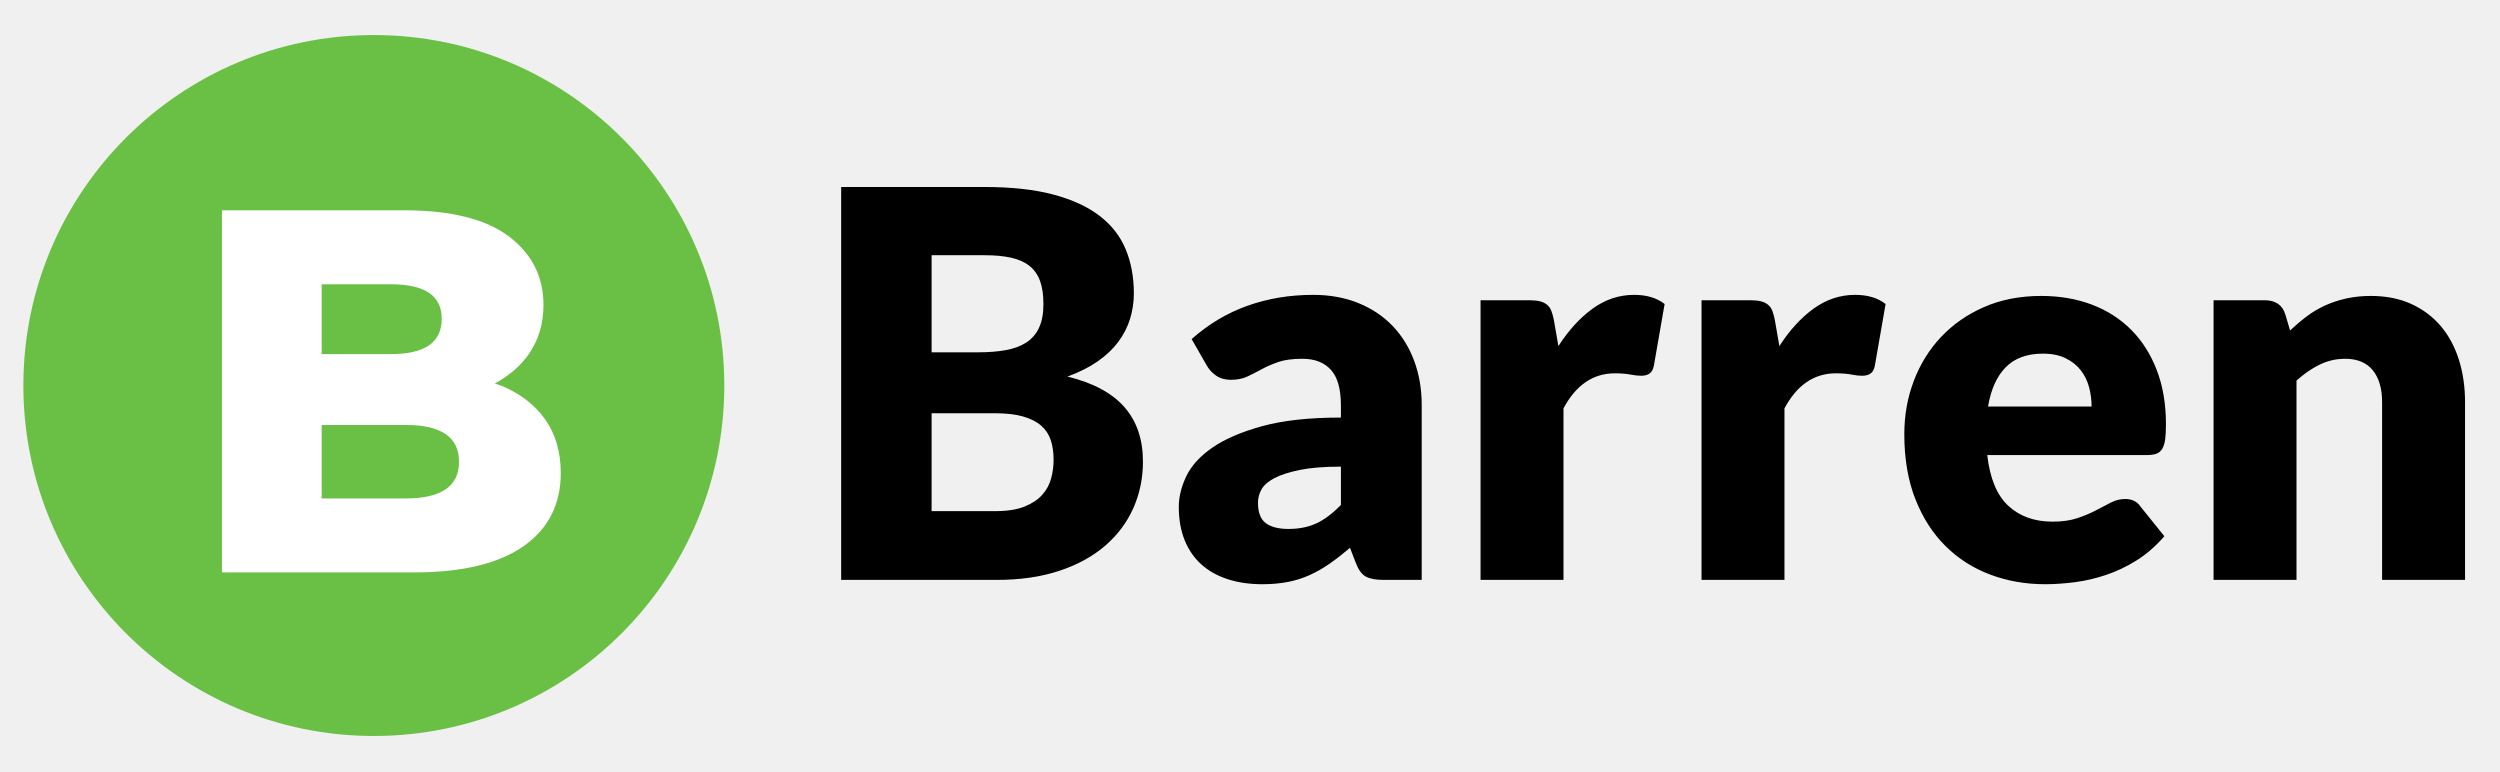
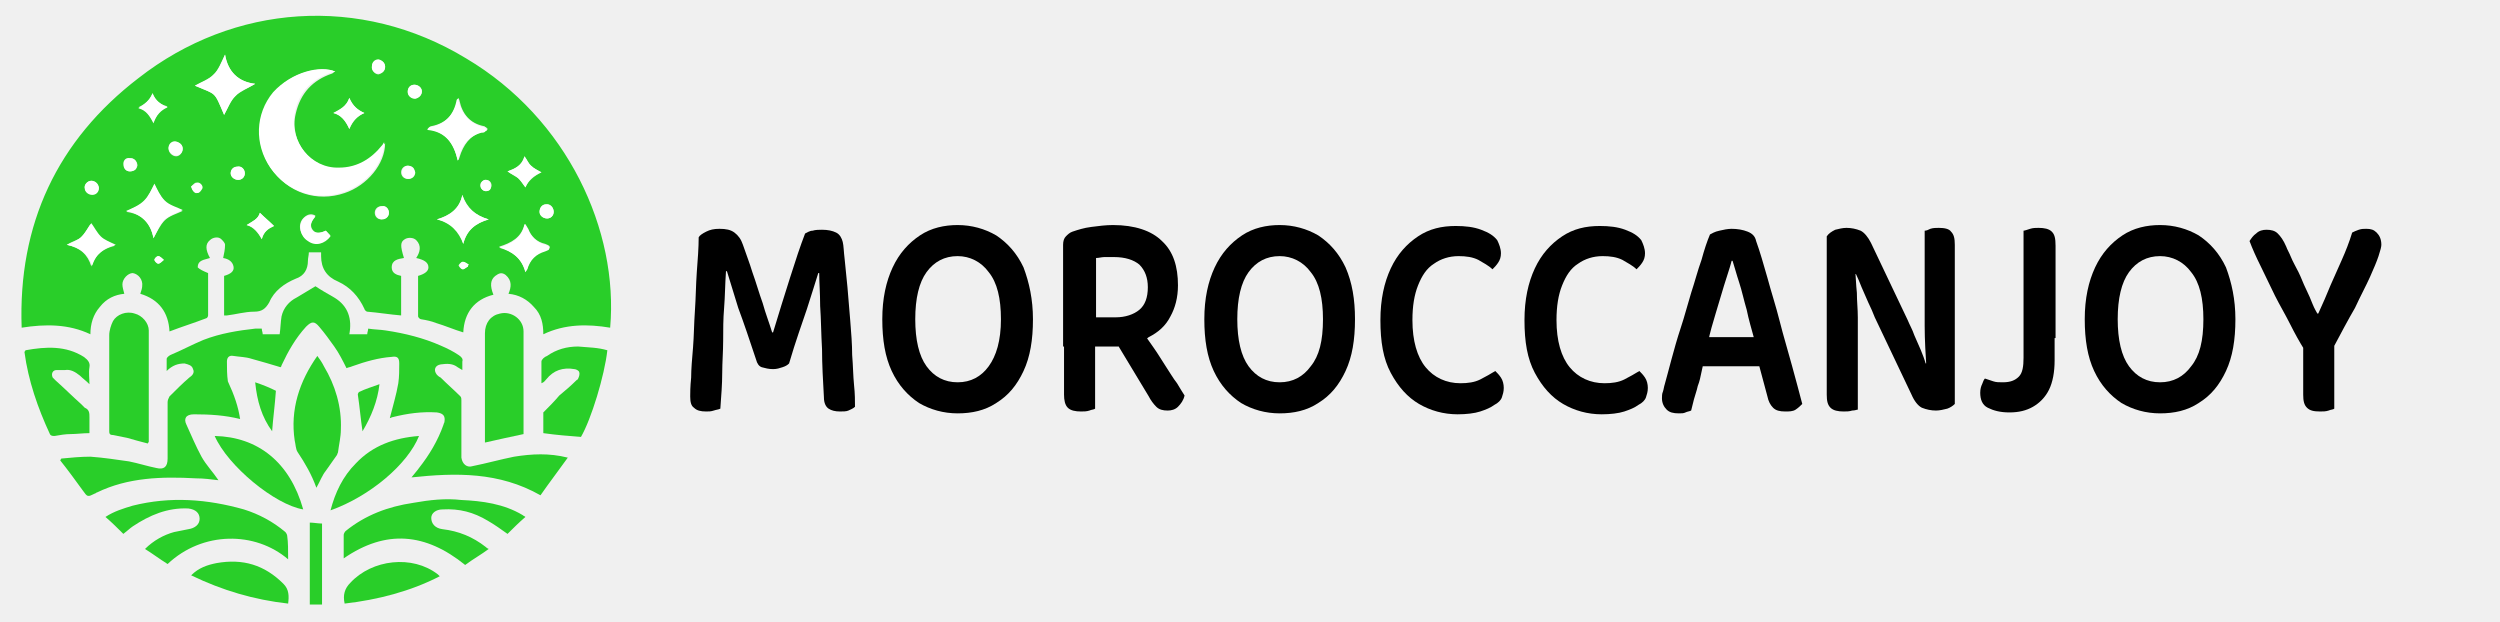
- <svg xmlns="http://www.w3.org/2000/svg" preserveAspectRatio="xMidYMid" width="214" height="66" viewBox="0 0 214 66">
-   <defs>
-     <style>
-       .cls-1 {
-         fill: #000;
-       }
- 
-       .cls-1, .cls-3 {
-         fill-rule: evenodd;
-       }
- 
-       .cls-2 {
-         fill: #6ac045;
-       }
- 
-       .cls-3 {
-         fill: #fff;
-       }
-     </style>
-   </defs>
+ <svg xmlns="http://www.w3.org/2000/svg" version="1.1" id="Layer_1" x="0px" y="0px" viewBox="0 0 265.5 66" enable-background="new 0 0 265.5 66" xml:space="preserve">
  <g>
-     <path d="M203.908,49.639 L203.908,34.427 C203.908,33.258 203.641,32.346 203.107,31.692 C202.572,31.038 201.786,30.711 200.748,30.711 C199.970,30.711 199.237,30.880 198.550,31.219 C197.863,31.557 197.206,32.011 196.580,32.581 L196.580,49.639 L189.481,49.639 L189.481,25.702 L193.878,25.702 C194.321,25.702 194.691,25.802 194.989,26.002 C195.287,26.202 195.496,26.502 195.619,26.902 L196.031,28.287 C196.489,27.856 196.962,27.456 197.451,27.087 C197.939,26.717 198.462,26.406 199.019,26.152 C199.576,25.898 200.179,25.698 200.828,25.552 C201.477,25.406 202.183,25.332 202.947,25.332 C204.244,25.332 205.393,25.560 206.393,26.013 C207.393,26.468 208.237,27.098 208.924,27.906 C209.611,28.714 210.129,29.676 210.481,30.792 C210.832,31.908 211.008,33.120 211.008,34.427 L211.008,49.639 L203.908,49.639 ZM185.085,38.421 C184.962,38.621 184.799,38.759 184.592,38.836 C184.386,38.913 184.123,38.952 183.802,38.952 L170.108,38.952 C170.337,40.952 170.940,42.403 171.917,43.303 C172.894,44.203 174.154,44.653 175.696,44.653 C176.520,44.653 177.230,44.553 177.825,44.353 C178.421,44.153 178.951,43.930 179.417,43.684 C179.883,43.438 180.310,43.215 180.699,43.014 C181.089,42.815 181.497,42.714 181.925,42.714 C182.489,42.714 182.917,42.922 183.207,43.338 L185.268,45.900 C184.535,46.746 183.745,47.435 182.898,47.966 C182.051,48.497 181.180,48.912 180.287,49.212 C179.394,49.512 178.501,49.720 177.608,49.836 C176.715,49.951 175.864,50.009 175.055,50.009 C173.390,50.009 171.829,49.735 170.371,49.189 C168.913,48.643 167.638,47.831 166.547,46.754 C165.455,45.677 164.593,44.338 163.959,42.737 C163.326,41.137 163.009,39.275 163.009,37.151 C163.009,35.551 163.280,34.035 163.822,32.604 C164.364,31.173 165.142,29.918 166.158,28.841 C167.173,27.764 168.402,26.910 169.845,26.279 C171.287,25.648 172.917,25.332 174.734,25.332 C176.306,25.332 177.745,25.579 179.051,26.071 C180.356,26.564 181.478,27.279 182.417,28.218 C183.356,29.157 184.089,30.307 184.615,31.669 C185.142,33.031 185.405,34.574 185.405,36.297 C185.405,36.836 185.383,37.275 185.337,37.613 C185.291,37.952 185.207,38.221 185.085,38.421 ZM178.822,33.135 C178.676,32.596 178.440,32.115 178.112,31.692 C177.783,31.269 177.352,30.927 176.818,30.665 C176.283,30.403 175.635,30.272 174.871,30.272 C173.512,30.272 172.451,30.661 171.688,31.438 C170.925,32.215 170.421,33.335 170.177,34.797 L179.039,34.797 C179.039,34.228 178.967,33.674 178.822,33.135 ZM160.124,31.969 C159.941,32.100 159.696,32.165 159.391,32.165 C159.131,32.165 158.826,32.131 158.475,32.061 C158.124,31.992 157.681,31.957 157.147,31.957 C155.284,31.957 153.818,32.958 152.750,34.958 L152.750,49.639 L145.651,49.639 L145.651,25.702 L149.864,25.702 C150.215,25.702 150.509,25.733 150.746,25.794 C150.983,25.856 151.181,25.952 151.342,26.083 C151.502,26.214 151.624,26.387 151.708,26.602 C151.792,26.818 151.864,27.079 151.925,27.387 L152.315,29.626 C153.185,28.272 154.162,27.202 155.246,26.417 C156.330,25.633 157.513,25.240 158.796,25.240 C159.879,25.240 160.750,25.502 161.406,26.025 L160.490,31.288 C160.429,31.611 160.307,31.838 160.124,31.969 ZM141.208,31.969 C141.025,32.100 140.781,32.165 140.476,32.165 C140.216,32.165 139.911,32.131 139.560,32.061 C139.208,31.992 138.766,31.957 138.231,31.957 C136.369,31.957 134.903,32.958 133.834,34.958 L133.834,49.639 L126.735,49.639 L126.735,25.702 L130.949,25.702 C131.300,25.702 131.594,25.733 131.831,25.794 C132.067,25.856 132.266,25.952 132.426,26.083 C132.586,26.214 132.708,26.387 132.793,26.602 C132.876,26.818 132.949,27.079 133.010,27.387 L133.399,29.626 C134.270,28.272 135.246,27.202 136.331,26.417 C137.414,25.633 138.598,25.240 139.880,25.240 C140.964,25.240 141.834,25.502 142.491,26.025 L141.575,31.288 C141.514,31.611 141.392,31.838 141.208,31.969 ZM116.923,49.362 C116.580,49.178 116.294,48.793 116.065,48.208 L115.561,46.892 C114.965,47.400 114.393,47.847 113.843,48.231 C113.294,48.616 112.725,48.943 112.137,49.212 C111.549,49.482 110.923,49.682 110.259,49.812 C109.595,49.943 108.858,50.009 108.049,50.009 C106.965,50.009 105.981,49.866 105.095,49.580 C104.210,49.295 103.458,48.874 102.840,48.318 C102.221,47.762 101.744,47.071 101.408,46.245 C101.072,45.419 100.905,44.466 100.905,43.386 C100.905,42.536 101.118,41.664 101.546,40.768 C101.973,39.873 102.714,39.059 103.767,38.325 C104.820,37.592 106.240,36.978 108.026,36.484 C109.813,35.990 112.064,35.743 114.782,35.743 L114.782,34.718 C114.782,33.305 114.496,32.283 113.923,31.654 C113.351,31.025 112.538,30.711 111.484,30.711 C110.645,30.711 109.958,30.803 109.423,30.988 C108.889,31.173 108.412,31.380 107.992,31.611 C107.572,31.842 107.164,32.050 106.767,32.234 C106.370,32.419 105.897,32.511 105.347,32.511 C104.858,32.511 104.443,32.392 104.099,32.154 C103.756,31.915 103.484,31.619 103.286,31.265 L102.004,29.026 C103.439,27.749 105.030,26.798 106.778,26.175 C108.526,25.552 110.400,25.240 112.400,25.240 C113.835,25.240 115.129,25.475 116.282,25.944 C117.435,26.414 118.412,27.068 119.213,27.906 C120.015,28.745 120.629,29.741 121.057,30.896 C121.484,32.050 121.698,33.312 121.698,34.681 L121.698,49.639 L118.446,49.639 C117.774,49.639 117.267,49.547 116.923,49.362 ZM114.782,39.944 C113.362,39.944 112.194,40.038 111.278,40.224 C110.362,40.410 109.637,40.643 109.103,40.922 C108.568,41.202 108.198,41.520 107.992,41.877 C107.786,42.234 107.683,42.622 107.683,43.041 C107.683,43.864 107.904,44.442 108.347,44.776 C108.790,45.110 109.438,45.277 110.294,45.277 C111.210,45.277 112.011,45.115 112.698,44.792 C113.385,44.469 114.080,43.946 114.782,43.222 L114.782,39.944 ZM97.836,39.506 C97.836,40.937 97.561,42.268 97.012,43.499 C96.462,44.730 95.657,45.804 94.596,46.719 C93.535,47.635 92.226,48.351 90.669,48.866 C89.111,49.382 87.333,49.639 85.333,49.639 L72.005,49.639 L72.005,16.007 L84.279,16.007 C86.584,16.007 88.546,16.222 90.165,16.653 C91.783,17.084 93.103,17.692 94.126,18.477 C95.149,19.261 95.893,20.216 96.359,21.339 C96.825,22.463 97.058,23.717 97.058,25.102 C97.058,25.856 96.951,26.583 96.737,27.283 C96.523,27.983 96.187,28.641 95.729,29.257 C95.271,29.872 94.684,30.430 93.966,30.930 C93.248,31.430 92.386,31.865 91.378,32.234 C93.577,32.773 95.203,33.646 96.256,34.854 C97.310,36.063 97.836,37.613 97.836,39.506 ZM89.020,24.028 C88.821,23.497 88.516,23.070 88.104,22.747 C87.691,22.424 87.168,22.193 86.535,22.055 C85.901,21.916 85.150,21.847 84.279,21.847 L79.745,21.847 L79.745,30.157 L83.776,30.157 C84.630,30.157 85.401,30.096 86.088,29.972 C86.775,29.849 87.359,29.634 87.840,29.326 C88.321,29.018 88.688,28.595 88.940,28.056 C89.191,27.518 89.317,26.841 89.317,26.025 C89.317,25.225 89.218,24.559 89.020,24.028 ZM89.947,37.682 C89.787,37.190 89.512,36.774 89.123,36.436 C88.733,36.097 88.218,35.835 87.577,35.651 C86.936,35.466 86.126,35.374 85.150,35.374 L79.745,35.374 L79.745,43.753 L85.195,43.753 C86.218,43.753 87.054,43.622 87.703,43.361 C88.352,43.099 88.859,42.760 89.226,42.345 C89.592,41.929 89.844,41.460 89.981,40.937 C90.119,40.414 90.188,39.883 90.188,39.344 C90.188,38.729 90.107,38.175 89.947,37.682 Z" class="cls-1" />
+     <path fill="#29CE29" d="M22.1,29c0,1.5,0,3,0,4.5c0,0.1-0.1,0.3-0.2,0.3c-1.3,0.5-2.6,0.9-3.9,1.4c-0.1-2-1.1-3.4-3.1-4   c0.1-0.3,0.2-0.6,0.2-0.8c0.1-0.7-0.4-1.3-1-1.4c-0.5,0-1.1,0.6-1.1,1.2c0,0.3,0.1,0.6,0.2,1c-1,0.1-1.9,0.5-2.6,1.4   c-0.7,0.8-1,1.8-1,2.9c-2.3-1.1-4.8-1.1-7.3-0.7c-0.4-11,3.8-19.9,12.4-26.5c10.1-7.9,23.6-8.9,34.8-2.1   c10.8,6.4,16.2,18.3,15.3,28.6c-2.4-0.4-4.8-0.4-7.1,0.7c0-1.1-0.2-2.1-1-2.9c-0.7-0.8-1.6-1.3-2.7-1.4c0.3-0.7,0.4-1.4-0.3-2   c-0.4-0.3-0.7-0.2-1.1,0.1c-0.5,0.4-0.6,1-0.2,2c-2,0.5-3.1,1.9-3.2,4c-1-0.3-1.9-0.7-2.9-1c-0.5-0.2-1-0.3-1.6-0.4   c-0.1,0-0.3-0.2-0.3-0.3c0-1.4,0-2.9,0-4.3c0.7-0.2,1.1-0.5,1.1-0.9c0-0.5-0.4-0.8-1.3-1c0.4-0.6,0.6-1.3,0-1.9   c-0.3-0.3-0.9-0.3-1.2-0.1c-0.5,0.3-0.5,0.7-0.1,2c-0.6,0.1-1.3,0.2-1.3,1c0,0.6,0.5,0.8,1,0.9c0,1.4,0,2.8,0,4.2   c-1.2-0.1-2.4-0.3-3.6-0.4c-0.1,0-0.3-0.2-0.3-0.3c-0.6-1.3-1.5-2.3-2.8-2.9c-1.2-0.5-1.8-1.4-1.8-2.7c0-0.1,0-0.2,0-0.4   c-0.4,0-0.8,0-1.3,0c0,0.3-0.1,0.6-0.1,0.9c0,0.9-0.4,1.6-1.3,1.9c-1.2,0.5-2.3,1.3-2.8,2.5c-0.4,0.7-0.8,1-1.6,1   c-1,0-2,0.3-2.9,0.4c-0.1,0-0.2,0-0.3,0c0-1.4,0-2.8,0-4.2c0.7-0.2,1.1-0.5,1-1c-0.1-0.5-0.5-0.8-1.1-0.9c0.1-0.5,0.2-0.9,0.2-1.4   c0-0.2-0.2-0.4-0.4-0.6c-0.3-0.3-0.9-0.2-1.2,0.1c-0.5,0.4-0.5,1,0,1.9c-0.6,0.2-1.3,0.2-1.3,1C21.2,28.6,21.6,28.8,22.1,29z    M35.6,7.6c-1.5-0.6-4.7,0-6.5,2.3c-1.9,2.3-2,5.5-0.3,8c1.8,2.6,4.9,3.6,7.8,2.6c2.4-0.8,4.3-3.1,4.3-5.3   c-0.1,0.1-0.2,0.2-0.2,0.3c-1.2,1.4-2.7,2.3-4.6,2.4c-3,0.1-5.4-2.8-4.7-5.8c0.5-2.2,1.8-3.6,3.9-4.3C35.4,7.7,35.5,7.6,35.6,7.6z    M48.6,17c0,0,0.1,0,0.1,0c0-0.1,0.1-0.2,0.1-0.3c0.4-1.3,1.1-2.3,2.4-2.7c0.1,0,0.3-0.1,0.4-0.1c0.1,0,0.1-0.1,0.2-0.2   c-0.1-0.1-0.1-0.1-0.2-0.2c-0.1,0-0.1-0.1-0.2-0.1c-1.5-0.3-2.3-1.3-2.6-2.7c0-0.1-0.1-0.2-0.1-0.3c-0.1,0.1-0.1,0.1-0.1,0.1   c-0.3,1.6-1.2,2.6-2.8,2.9c-0.1,0-0.2,0.1-0.3,0.2c0,0,0,0.1,0,0.1C47.3,14,48.2,15.2,48.6,17z M23.9,5.8c-0.4,0.8-0.7,1.6-1.2,2.1   c-0.5,0.5-1.3,0.8-2,1.2c2.3,1,2,0.5,3.1,3.1c0.4-0.7,0.6-1.5,1.2-2c0.5-0.5,1.3-0.8,2.1-1.3C25.3,8.7,24.2,7.6,23.9,5.8z    M16.3,25.3c0.4-0.7,0.7-1.4,1.2-1.9c0.5-0.5,1.3-0.7,1.9-1c-0.6-0.3-1.4-0.5-1.9-1c-0.5-0.5-0.8-1.2-1.1-1.8   c-0.3,0.5-0.6,1.3-1.1,1.8c-0.5,0.5-1.3,0.7-1.9,1.1C15,22.7,16,23.6,16.3,25.3z M46.4,23.3c1.5,0.3,2.4,1.2,2.8,2.6   c0.4-1.5,1.3-2.2,2.7-2.6c-1.4-0.4-2.3-1.2-2.8-2.6C48.8,22.2,47.7,22.9,46.4,23.3z M55.8,28.9c0.1-0.2,0.2-0.3,0.2-0.4   c0.3-1,0.9-1.6,1.9-1.9c0.1,0,0.3-0.1,0.4-0.2c0.1,0,0.1-0.3,0-0.3c-0.1-0.1-0.2-0.1-0.4-0.2c-0.9-0.2-1.5-0.8-1.8-1.6   c-0.1-0.2-0.2-0.3-0.3-0.5c0,0-0.1,0-0.1,0c-0.3,1.4-1.4,2-2.7,2.4C54.4,26.7,55.4,27.4,55.8,28.9z M7.1,26c1.4,0.3,2.2,1,2.6,2.3   c0.4-1.3,1.3-1.9,2.5-2.2c-0.6-0.4-1.2-0.6-1.6-0.9c-0.4-0.4-0.7-0.9-1-1.4c-0.3,0.5-0.6,1-1,1.4C8.3,25.5,7.7,25.6,7.1,26z    M34.6,24.5c-0.7,0.3-1.1,0.3-1.4-0.1c-0.3-0.4-0.2-0.9,0.3-1.5c-0.5-0.3-1-0.1-1.4,0.4c-0.5,0.7-0.2,1.7,0.6,2.2   c0.8,0.5,1.8,0.3,2.4-0.5C35,24.9,34.8,24.7,34.6,24.5z M57.5,18.3c-0.5-0.3-0.8-0.4-1.1-0.7c-0.3-0.3-0.4-0.6-0.7-1   c-0.3,1-1,1.3-1.8,1.6c0.4,0.3,0.8,0.5,1.1,0.7c0.3,0.3,0.5,0.6,0.8,1C56.1,19.2,56.7,18.7,57.5,18.3z M38.7,12   c-0.7-0.3-1.3-0.8-1.6-1.6c-0.3,0.9-1,1.3-1.7,1.6c0.8,0.2,1.3,0.8,1.7,1.7C37.5,12.8,38,12.3,38.7,12z M16.2,9.9   c-0.3,0.8-0.9,1.2-1.5,1.5c0.8,0.2,1.2,0.8,1.6,1.6c0.3-0.9,0.8-1.4,1.5-1.7C17,11.1,16.5,10.7,16.2,9.9z M29.1,24   c-0.5-0.5-1-0.9-1.5-1.4c-0.2,0.7-0.8,0.9-1.4,1.3c0.7,0.2,1.2,0.8,1.6,1.5C28,24.6,28.5,24.2,29.1,24z M19.4,15.8   c0-0.4-0.3-0.7-0.8-0.7c-0.4,0-0.7,0.3-0.7,0.7c0,0.4,0.4,0.8,0.8,0.8C19.1,16.6,19.4,16.2,19.4,15.8z M58,21.7   c-0.4,0-0.7,0.4-0.7,0.8c0,0.4,0.4,0.7,0.8,0.7c0.4,0,0.7-0.3,0.7-0.7C58.8,22,58.4,21.6,58,21.7z M44.8,9.7C44.8,9.3,44.4,9,44,9   c-0.4,0-0.7,0.3-0.7,0.7c0,0.4,0.4,0.8,0.8,0.7C44.5,10.4,44.8,10.1,44.8,9.7z M9.7,19.2c-0.4,0-0.7,0.4-0.7,0.7   c0,0.4,0.4,0.7,0.8,0.7c0.4,0,0.7-0.3,0.7-0.7C10.4,19.6,10.1,19.2,9.7,19.2z M26,18.4c0-0.4-0.4-0.8-0.8-0.7   c-0.4,0-0.7,0.3-0.7,0.7c0,0.4,0.4,0.7,0.8,0.7C25.7,19.1,26,18.8,26,18.4z M40.9,7.1c0-0.4-0.3-0.7-0.7-0.7   c-0.4,0-0.7,0.3-0.7,0.7c0,0.4,0.3,0.8,0.7,0.8C40.6,7.8,40.9,7.5,40.9,7.1z M41.3,22.6c0-0.4-0.3-0.7-0.8-0.7   c-0.4,0-0.7,0.3-0.7,0.7c0,0.4,0.3,0.7,0.7,0.7C41,23.2,41.3,23,41.3,22.6z M13.8,18.2c0.4,0,0.7-0.3,0.8-0.6   c0-0.4-0.3-0.8-0.7-0.8c-0.4,0-0.7,0.3-0.7,0.6C13.1,17.9,13.4,18.2,13.8,18.2z M43.3,17.6c-0.4,0-0.7,0.3-0.7,0.7   c0,0.4,0.3,0.7,0.7,0.7c0.4,0,0.7-0.3,0.7-0.7C44.1,17.9,43.8,17.6,43.3,17.6z M51.6,20.3c0.3,0,0.6-0.3,0.6-0.6   c0-0.4-0.3-0.6-0.6-0.6c-0.3,0-0.5,0.2-0.5,0.6C51,20,51.3,20.3,51.6,20.3z M20.3,19.8c0.1,0.4,0.4,0.8,0.6,0.7   c0.2-0.1,0.4-0.3,0.5-0.5c0.1-0.3-0.3-0.6-0.6-0.6C20.7,19.4,20.5,19.6,20.3,19.8z M49.7,28.3c0-0.1,0-0.1,0-0.2   c-0.2-0.1-0.4-0.3-0.6-0.3c-0.1,0-0.4,0.3-0.4,0.4c0.1,0.2,0.3,0.4,0.4,0.4C49.3,28.6,49.5,28.4,49.7,28.3z M17.4,27.6   c-0.3-0.2-0.4-0.4-0.6-0.4c-0.1,0-0.4,0.2-0.4,0.4c0,0.1,0.2,0.4,0.4,0.4C17,28,17.2,27.8,17.4,27.6z" />
+     <path fill="#29CE29" d="M25.5,44.5c-1.6-0.4-3.2-0.5-4.9-0.5c-0.9,0-1.1,0.5-0.8,1.1c0.5,1.1,1,2.3,1.6,3.4   c0.5,0.9,1.2,1.6,1.8,2.5c-0.8-0.1-1.6-0.2-2.4-0.2c-3.6-0.2-7.2-0.1-10.5,1.5c-0.1,0-0.1,0.1-0.2,0.1c-0.8,0.4-0.8,0.4-1.3-0.3   c-0.8-1.1-1.6-2.2-2.4-3.2c0-0.1,0.1-0.1,0.1-0.2c1-0.1,2.1-0.2,3.1-0.2c1.4,0.1,2.7,0.3,4.1,0.5c1,0.2,1.9,0.5,2.9,0.7   c0.8,0.2,1.2-0.1,1.2-1c0-2,0-4,0-6c0-0.2,0.1-0.4,0.2-0.6c0.7-0.7,1.4-1.4,2.1-2c0.3-0.2,0.6-0.5,0.4-0.9   c-0.1-0.4-0.5-0.5-0.9-0.6c-0.7,0-1.3,0.2-1.9,0.8c0-0.5,0-0.9,0-1.3c0-0.1,0.2-0.3,0.4-0.4c1.2-0.5,2.3-1.1,3.5-1.6   c1.8-0.7,3.7-1,5.5-1.2c0.2,0,0.4,0,0.7,0c0,0.2,0.1,0.4,0.1,0.6c0.6,0,1.2,0,1.8,0c0.1-0.7,0.1-1.3,0.2-1.9c0.2-0.9,0.8-1.6,1.6-2   c0.7-0.4,1.3-0.8,2-1.2c0.6,0.4,1.3,0.8,2,1.2c1.5,0.9,1.9,2.3,1.6,3.9c0.6,0,1.2,0,1.9,0c0-0.2,0.1-0.4,0.1-0.6   c0.6,0.1,1.3,0.1,1.9,0.2c2,0.3,4,0.8,5.8,1.6c0.7,0.3,1.3,0.6,1.9,1c0.3,0.2,0.5,0.4,0.4,0.7c0,0.3,0,0.5,0,0.9   c-0.2-0.1-0.3-0.2-0.5-0.3c-0.5-0.4-1.1-0.4-1.8-0.3c-0.6,0.1-0.8,0.6-0.4,1.1c0.1,0.1,0.2,0.2,0.4,0.3c0.7,0.7,1.4,1.3,2.1,2   c0.1,0.1,0.1,0.3,0.1,0.4c0,1.9,0,3.8,0,5.7c0,0.1,0,0.3,0,0.4c0.1,0.7,0.6,1.1,1.2,0.9c1.5-0.3,2.9-0.7,4.4-1   c1.9-0.3,3.7-0.4,5.7,0.1c-1,1.4-2,2.7-2.9,4c-4.4-2.5-9-2.4-13.7-1.9c0.3-0.4,0.6-0.7,0.8-1c1.1-1.4,2-2.9,2.6-4.6   c0-0.1,0.1-0.2,0.1-0.3c0.1-0.6-0.1-0.9-0.8-1c-1.6-0.1-3.1,0.1-4.7,0.5c-0.1,0-0.2,0.1-0.3,0.1c0.3-1.2,0.7-2.5,0.9-3.7   c0.1-0.7,0.1-1.4,0.1-2.1c0-0.6-0.2-0.8-0.8-0.7c-1.4,0.1-2.8,0.5-4.2,1c-0.2,0.1-0.4,0.1-0.6,0.2c-0.4-0.8-0.8-1.6-1.3-2.3   c-0.5-0.7-1-1.4-1.6-2.1c-0.5-0.6-0.8-0.6-1.4,0c-1.1,1.2-1.9,2.6-2.6,4.1c0,0.1-0.1,0.2-0.1,0.2c-1-0.3-2-0.6-3.1-0.9   c-0.6-0.2-1.3-0.2-1.9-0.3c-0.5-0.1-0.7,0.2-0.7,0.6c0,0.7,0,1.4,0.1,2.1C24.9,42,25.3,43.2,25.5,44.5z" />
+     <path fill="#29CE29" d="M30.6,59.4c-3.5-3-9.1-3-12.8,0.5c-0.8-0.5-1.6-1.1-2.4-1.6c0.9-0.9,2-1.5,3.1-1.8c0.5-0.1,1-0.2,1.5-0.3   c0.7-0.1,1.2-0.5,1.2-1.1c0-0.6-0.4-1-1.2-1.1c-2.2-0.1-4.1,0.7-5.9,1.9c-0.3,0.2-0.6,0.5-1,0.8c-0.6-0.6-1.2-1.2-1.9-1.8   c0.9-0.6,1.9-0.9,2.9-1.2c4-1,7.9-0.7,11.8,0.4c1.6,0.5,3.1,1.3,4.4,2.4c0.1,0.1,0.2,0.3,0.2,0.4C30.6,57.6,30.6,58.4,30.6,59.4z" />
+     <path fill="#29CE29" d="M36.5,59.3c0-0.8,0-1.6,0-2.5c0-0.1,0.1-0.3,0.2-0.4c2.1-1.7,4.5-2.6,7.2-3c1.7-0.3,3.4-0.5,5.1-0.3   c2.2,0.1,4.5,0.4,6.5,1.6c0.1,0.1,0.2,0.1,0.3,0.2c-0.7,0.6-1.3,1.2-1.9,1.8c-0.7-0.5-1.4-1-2.1-1.4c-1.5-0.9-3-1.3-4.8-1.2   c-0.7,0-1.2,0.4-1.2,0.9c0,0.6,0.4,1.1,1.2,1.2c1.7,0.2,3.2,0.8,4.6,1.9c0.1,0.1,0.1,0.1,0.3,0.2c-0.8,0.6-1.7,1.1-2.5,1.7   C45.2,56.6,41,56.2,36.5,59.3z" />
+     <path fill="#29CE29" d="M15.7,47.1c-0.8-0.2-1.5-0.4-2.2-0.6c-0.5-0.1-1-0.2-1.5-0.3c-0.4,0-0.4-0.2-0.4-0.5c0-0.9,0-1.8,0-2.7   c0-2.5,0-4.9,0-7.4c0-0.5,0.2-1.1,0.4-1.5c0.4-0.7,1.4-1.1,2.3-0.8c0.8,0.2,1.5,1,1.5,1.8c0,3.9,0,7.8,0,11.8   C15.8,47,15.7,47,15.7,47.1z" />
+     <path fill="#29CE29" d="M55.6,46.1c-1.4,0.3-2.8,0.6-4.1,0.9c0-0.1,0-0.1,0-0.2c0-3.8,0-7.6,0-11.4c0-1.1,0.6-1.9,1.6-2.1   c1.2-0.3,2.5,0.6,2.5,1.9c0,1.4,0,2.8,0,4.2c0,2.1,0,4.2,0,6.3C55.6,45.9,55.6,46,55.6,46.1z" />
+     <path fill="#29CE29" d="M33.6,51.8c-0.5-1.4-1.2-2.6-2-3.8c-0.2-0.3-0.2-0.8-0.3-1.2c-0.5-3.3,0.5-6.3,2.4-9   c0.3,0.4,0.5,0.7,0.7,1.1c1.2,2,1.9,4.3,1.8,6.7c0,0.8-0.2,1.6-0.3,2.4c0,0.1-0.1,0.2-0.1,0.3c-0.4,0.6-0.8,1.1-1.2,1.7   C34.2,50.5,34,51.1,33.6,51.8z" />
+     <path fill="#29CE29" d="M2.7,37.2c2.2-0.4,4.3-0.5,6.2,0.7c0.4,0.3,0.7,0.6,0.6,1.1c-0.1,0.6,0,1.2,0,1.8c-0.4-0.4-0.7-0.6-1-0.9   c-0.5-0.4-1-0.7-1.6-0.6c-0.3,0-0.6,0-0.9,0c-0.4,0-0.6,0.4-0.4,0.8c0.1,0.1,0.2,0.2,0.3,0.3c0.9,0.8,1.8,1.7,2.7,2.5   c0.1,0.1,0.3,0.3,0.4,0.4c0.5,0.2,0.5,0.6,0.5,1c0,0.6,0,1.1,0,1.7c-0.7,0-1.4,0.1-2,0.1c-0.6,0-1.1,0.1-1.7,0.2   c-0.2,0-0.4,0-0.5-0.2C4,43.3,3,40.4,2.6,37.4C2.6,37.3,2.7,37.3,2.7,37.2z" />
+     <path fill="#29CE29" d="M64.5,37.2c-0.3,2.7-1.7,7.3-2.8,9.2c-1.3-0.1-2.6-0.2-4-0.4c0-0.8,0-1.6,0-2.2c0.6-0.6,1.2-1.2,1.7-1.8   c0.6-0.5,1.2-1,1.8-1.6c0.1-0.1,0.2-0.1,0.2-0.2c0.1-0.2,0.2-0.5,0.1-0.7c0-0.1-0.3-0.3-0.5-0.3c-1.2-0.2-2.2,0.1-3,1.1   c-0.1,0.1-0.2,0.3-0.5,0.4c0-0.8,0-1.5,0-2.3c0-0.2,0.3-0.5,0.6-0.6c1-0.7,2.1-1,3.3-1C62.5,36.9,63.5,36.9,64.5,37.2z" />
+     <path fill="#29CE29" d="M44.5,46.3c-1.2,3-5.2,6.4-9.4,7.9c0.5-1.9,1.3-3.6,2.7-5C39.6,47.3,41.9,46.5,44.5,46.3z" />
+     <path fill="#29CE29" d="M22.8,46.3c4.6,0.1,8,2.8,9.4,7.8C29.2,53.6,24.2,49.5,22.8,46.3z" />
+     <path fill="#29CE29" d="M36.6,64.1c-0.2-0.9,0-1.6,0.6-2.2c2.3-2.5,6.6-3,9.3-0.9c0.1,0.1,0.1,0.1,0.2,0.2   C43.6,62.8,40.1,63.7,36.6,64.1z" />
+     <path fill="#29CE29" d="M20.3,61.1c0.8-0.8,1.7-1.1,2.7-1.3c2.8-0.5,5.1,0.2,7.1,2.2c0.6,0.6,0.6,1.3,0.5,2.1   C27,63.7,23.6,62.7,20.3,61.1z" />
+     <path fill="#29CE29" d="M34.2,64.2c-0.5,0-0.9,0-1.3,0c0-2.9,0-5.8,0-8.7c0.4,0,0.9,0.1,1.3,0.1C34.2,58.4,34.2,61.3,34.2,64.2z" />
+     <path fill="#29CE29" d="M29.3,41.5c-0.1,1.5-0.3,2.9-0.4,4.3c-1.1-1.5-1.6-3.2-1.8-5.2C28,40.9,28.7,41.2,29.3,41.5z" />
+     <path fill="#29CE29" d="M38.5,45.8c-0.2-1.3-0.3-2.6-0.5-3.9c0-0.1,0.1-0.3,0.2-0.3c0.6-0.3,1.3-0.5,2.1-0.8   C40.1,42.6,39.4,44.3,38.5,45.8z" />
+     <path fill="#FFFFFF" d="M35.6,7.6c-0.2,0.1-0.3,0.1-0.4,0.1c-2.1,0.7-3.5,2.1-3.9,4.3c-0.6,3,1.7,5.9,4.7,5.8   c1.9,0,3.4-0.9,4.6-2.4c0.1-0.1,0.1-0.2,0.2-0.3c0,2.2-1.9,4.5-4.3,5.3c-2.9,1-6,0-7.8-2.6c-1.7-2.5-1.6-5.7,0.3-8   C31,7.6,34.1,6.9,35.6,7.6z" />
+     <path fill="#FFFFFF" d="M48.6,17c-0.4-1.7-1.2-3-3.2-3.2c0,0,0-0.1,0-0.1c0.1-0.1,0.2-0.2,0.3-0.2c1.6-0.3,2.5-1.3,2.8-2.9   c0,0,0.1-0.1,0.1-0.1c0.1,0.1,0.1,0.2,0.1,0.3c0.4,1.4,1.2,2.3,2.6,2.7c0.1,0,0.2,0,0.2,0.1c0.1,0,0.1,0.1,0.2,0.2   c-0.1,0.1-0.1,0.1-0.2,0.2c-0.1,0.1-0.3,0.1-0.4,0.1c-1.4,0.4-2.1,1.4-2.4,2.7c0,0.1-0.1,0.2-0.1,0.3C48.7,17,48.6,17,48.6,17z" />
+     <path fill="#FFFFFF" d="M23.9,5.8c0.3,1.8,1.4,2.9,3.2,3.1c-0.8,0.5-1.6,0.7-2.1,1.3c-0.5,0.5-0.8,1.3-1.2,2   c-1.1-2.6-0.8-2.1-3.1-3.1c0.7-0.4,1.5-0.6,2-1.2C23.2,7.5,23.5,6.7,23.9,5.8z" />
+     <path fill="#FFFFFF" d="M16.3,25.3c-0.3-1.6-1.3-2.6-2.9-2.9c0.7-0.3,1.4-0.6,1.9-1.1c0.5-0.5,0.8-1.2,1.1-1.8   c0.3,0.6,0.6,1.3,1.1,1.8c0.5,0.5,1.3,0.7,1.9,1c-0.7,0.3-1.4,0.6-1.9,1C17,23.8,16.7,24.5,16.3,25.3z" />
+     <path fill="#FFFFFF" d="M46.4,23.3c1.4-0.4,2.4-1.1,2.7-2.6c0.4,1.4,1.4,2.2,2.8,2.6c-1.4,0.4-2.4,1.2-2.7,2.6   C48.7,24.6,47.9,23.7,46.4,23.3z" />
+     <path fill="#FFFFFF" d="M55.8,28.9c-0.4-1.5-1.4-2.2-2.8-2.6c1.3-0.4,2.4-1,2.7-2.4c0,0,0.1,0,0.1,0c0.1,0.2,0.2,0.3,0.3,0.5   c0.3,0.8,1,1.4,1.8,1.6c0.1,0,0.3,0.1,0.4,0.2c0.1,0,0,0.3,0,0.3c-0.1,0.1-0.2,0.1-0.4,0.2c-1,0.3-1.6,0.9-1.9,1.9   C56,28.6,55.9,28.7,55.8,28.9z" />
+     <path fill="#FFFFFF" d="M7.1,26c0.7-0.3,1.2-0.5,1.6-0.9c0.4-0.4,0.6-0.9,1-1.4c0.3,0.4,0.6,1,1,1.4c0.4,0.4,1,0.6,1.6,0.9   c-1.2,0.3-2.1,0.9-2.5,2.2C9.3,26.9,8.5,26.3,7.1,26z" />
+     <path fill="#FFFFFF" d="M34.6,24.5c0.2,0.2,0.3,0.4,0.5,0.6c-0.6,0.8-1.6,1.1-2.4,0.5c-0.8-0.5-1-1.5-0.6-2.2   c0.3-0.5,0.9-0.7,1.4-0.4c-0.5,0.6-0.7,1.1-0.3,1.5C33.5,24.8,34,24.8,34.6,24.5z" />
+     <path fill="#FFFFFF" d="M57.5,18.3c-0.8,0.3-1.4,0.8-1.7,1.6c-0.3-0.4-0.5-0.8-0.8-1c-0.3-0.3-0.7-0.4-1.1-0.7   c0.9-0.3,1.6-0.7,1.8-1.6c0.3,0.4,0.4,0.8,0.7,1C56.7,17.9,57.1,18.1,57.5,18.3z" />
+     <path fill="#FFFFFF" d="M38.7,12c-0.7,0.3-1.3,0.8-1.6,1.7c-0.4-0.9-0.9-1.5-1.7-1.7c0.7-0.4,1.4-0.7,1.7-1.6   C37.5,11.3,38,11.7,38.7,12z" />
+     <path fill="#FFFFFF" d="M16.2,9.9c0.3,0.8,0.9,1.2,1.6,1.5c-0.7,0.3-1.2,0.8-1.5,1.7c-0.4-0.8-0.8-1.4-1.6-1.6   C15.3,11.1,15.9,10.7,16.2,9.9z" />
+     <path fill="#FFFFFF" d="M29.1,24c-0.6,0.3-1.1,0.6-1.3,1.4c-0.4-0.8-0.8-1.3-1.6-1.5c0.6-0.4,1.2-0.6,1.4-1.3   C28.1,23.1,28.6,23.5,29.1,24z" />
+     <path fill="#FFFFFF" d="M19.4,15.8c0,0.4-0.3,0.7-0.7,0.7c-0.4,0-0.8-0.4-0.8-0.8c0-0.4,0.3-0.7,0.7-0.7   C19.1,15.1,19.4,15.4,19.4,15.8z" />
+     <path fill="#FFFFFF" d="M58,21.7c0.4,0,0.8,0.3,0.8,0.8c0,0.4-0.3,0.7-0.7,0.7c-0.4,0-0.8-0.3-0.8-0.7C57.3,22,57.6,21.7,58,21.7z" />
+     <path fill="#FFFFFF" d="M44.8,9.7c0,0.4-0.3,0.7-0.7,0.8c-0.4,0-0.8-0.3-0.8-0.7C43.3,9.3,43.6,9,44,9C44.4,9,44.8,9.3,44.8,9.7z" />
+     <path fill="#FFFFFF" d="M9.7,19.2c0.4,0,0.8,0.3,0.8,0.8c0,0.4-0.3,0.7-0.7,0.7c-0.4,0-0.8-0.3-0.8-0.7C8.9,19.6,9.3,19.2,9.7,19.2   z" />
+     <path fill="#FFFFFF" d="M26,18.4c0,0.4-0.3,0.7-0.7,0.7c-0.4,0-0.8-0.3-0.8-0.7c0-0.4,0.3-0.7,0.7-0.7C25.7,17.6,26,18,26,18.4z" />
+     <path fill="#FFFFFF" d="M40.9,7.1c0,0.4-0.3,0.7-0.7,0.7c-0.4,0-0.8-0.3-0.7-0.8c0-0.4,0.3-0.7,0.7-0.7C40.6,6.4,40.9,6.7,40.9,7.1   z" />
+     <path fill="#FFFFFF" d="M41.3,22.6c0,0.4-0.3,0.7-0.7,0.7c-0.4,0-0.7-0.3-0.7-0.7c0-0.4,0.3-0.7,0.7-0.7   C40.9,21.8,41.3,22.1,41.3,22.6z" />
+     <path fill="#FFFFFF" d="M13.8,18.2c-0.4,0-0.7-0.3-0.7-0.8c0-0.4,0.3-0.7,0.7-0.6c0.4,0,0.8,0.3,0.7,0.8   C14.6,18,14.2,18.2,13.8,18.2z" />
+     <path fill="#FFFFFF" d="M43.3,17.6c0.4,0,0.7,0.3,0.8,0.7c0,0.4-0.3,0.7-0.7,0.7c-0.4,0-0.7-0.3-0.7-0.7   C42.7,17.9,43,17.6,43.3,17.6z" />
+     <path fill="#FFFFFF" d="M51.6,20.3c-0.3,0-0.6-0.3-0.6-0.6c0-0.3,0.2-0.5,0.5-0.6c0.4,0,0.6,0.2,0.6,0.6   C52.2,20.1,52,20.3,51.6,20.3z" />
+     <path fill="#FFFFFF" d="M20.3,19.8c0.2-0.1,0.4-0.3,0.6-0.4c0.3-0.1,0.7,0.3,0.6,0.6c-0.1,0.2-0.3,0.5-0.5,0.5   C20.6,20.5,20.4,20.2,20.3,19.8z" />
+     <path fill="#FFFFFF" d="M49.7,28.3c-0.2,0.1-0.4,0.3-0.5,0.3c-0.2,0-0.4-0.3-0.4-0.4c0-0.1,0.2-0.4,0.4-0.4c0.2,0,0.4,0.2,0.6,0.3   C49.7,28.2,49.7,28.2,49.7,28.3z" />
+     <path fill="#FFFFFF" d="M17.4,27.6c-0.3,0.2-0.4,0.4-0.6,0.4c-0.1,0-0.4-0.3-0.4-0.4c0-0.1,0.2-0.4,0.4-0.4   C17,27.2,17.2,27.4,17.4,27.6z" />
+   </g>
+   <g>
    <g>
-       <circle cx="32" cy="33" r="30" class="cls-2" />
-       <path d="M46.673,35.913 C47.558,37.168 48.001,38.696 48.001,40.496 C48.001,43.182 46.934,45.271 44.801,46.762 C42.667,48.253 39.553,48.998 35.460,48.998 L18.999,48.998 L18.999,18.002 L34.589,18.002 C38.595,18.002 41.585,18.747 43.559,20.238 C45.533,21.729 46.521,23.685 46.521,26.105 C46.521,27.699 46.107,29.094 45.280,30.289 C44.561,31.328 43.574,32.166 42.351,32.826 C42.550,32.896 42.758,32.955 42.950,33.035 C44.546,33.699 45.787,34.659 46.673,35.913 ZM27.534,42.666 L34.763,42.666 C36.244,42.666 37.368,42.408 38.138,41.891 C38.907,41.375 39.292,40.584 39.292,39.522 C39.292,38.459 38.907,37.670 38.138,37.153 C37.368,36.637 36.244,36.378 34.763,36.378 L27.534,36.378 L27.534,42.666 ZM36.723,25.064 C35.997,24.577 34.908,24.334 33.457,24.334 L27.534,24.334 L27.534,30.311 L33.457,30.311 C34.908,30.311 35.997,30.061 36.723,29.559 C37.448,29.057 37.811,28.304 37.811,27.300 C37.811,26.297 37.448,25.551 36.723,25.064 Z" class="cls-3" />
+       <path d="M83.8,38.6c-0.2,0.2-0.4,0.3-0.7,0.4c-0.3,0.1-0.6,0.2-1,0.2c-0.5,0-0.8-0.1-1.2-0.2c-0.3-0.1-0.5-0.4-0.6-0.8    c-0.7-2.1-1.3-3.9-1.9-5.5c-0.5-1.6-0.9-2.9-1.2-3.9h-0.1c-0.1,1.4-0.1,2.7-0.2,3.9c-0.1,1.2-0.1,2.3-0.1,3.5    c0,1.1-0.1,2.3-0.1,3.4c0,1.2-0.1,2.4-0.2,3.8c-0.2,0.1-0.4,0.1-0.7,0.2s-0.5,0.1-0.8,0.1c-0.6,0-1-0.1-1.3-0.4    c-0.3-0.2-0.4-0.6-0.4-1.2c0-0.4,0-1,0.1-2c0-0.9,0.1-2,0.2-3.2c0.1-1.2,0.1-2.5,0.2-3.9c0.1-1.4,0.1-2.7,0.2-4.1    c0.1-1.3,0.2-2.6,0.2-3.7c0.1-0.2,0.4-0.4,0.8-0.6c0.4-0.2,0.8-0.3,1.4-0.3c0.7,0,1.2,0.1,1.6,0.4c0.4,0.3,0.7,0.7,0.9,1.3    c0.3,0.9,0.7,1.9,1,2.9c0.4,1.1,0.7,2.2,1.1,3.3c0.3,1.1,0.7,2.1,1,3.1h0.1c0.6-2,1.2-3.9,1.8-5.8c0.6-1.9,1.1-3.4,1.6-4.7    c0.2-0.1,0.5-0.3,0.8-0.3c0.3-0.1,0.7-0.1,1-0.1c0.6,0,1.1,0.1,1.5,0.3c0.4,0.2,0.6,0.6,0.7,1c0.1,0.4,0.1,1,0.2,1.8    c0.1,0.9,0.2,1.9,0.3,3c0.1,1.1,0.2,2.3,0.3,3.6c0.1,1.2,0.2,2.5,0.2,3.6c0.1,1.2,0.1,2.2,0.2,3.2c0.1,0.9,0.1,1.7,0.1,2.3    c-0.2,0.2-0.5,0.3-0.7,0.4c-0.2,0.1-0.6,0.1-0.9,0.1c-0.5,0-0.9-0.1-1.2-0.3c-0.3-0.2-0.5-0.6-0.5-1.2c-0.1-1.8-0.2-3.5-0.2-5.1    c-0.1-1.7-0.1-3.2-0.2-4.6c0-1.4-0.1-2.5-0.1-3.5h-0.1c-0.3,1-0.7,2.2-1.2,3.8C85.2,34.3,84.5,36.2,83.8,38.6z" />
+       <path d="M109.7,33.9c0,2.2-0.3,4-1,5.5c-0.7,1.5-1.6,2.6-2.9,3.4c-1.2,0.8-2.6,1.1-4.1,1.1c-1.5,0-2.9-0.4-4.1-1.1    c-1.2-0.8-2.2-1.9-2.9-3.4c-0.7-1.5-1-3.3-1-5.5c0-2.2,0.4-4,1.1-5.5c0.7-1.5,1.7-2.6,2.9-3.4c1.2-0.8,2.6-1.1,4-1.1    c1.5,0,2.9,0.4,4.1,1.1c1.2,0.8,2.2,1.9,2.9,3.4C109.3,30,109.7,31.8,109.7,33.9z M106.3,33.9c0-2.2-0.4-3.9-1.3-5    c-0.8-1.1-2-1.7-3.3-1.7c-1.4,0-2.5,0.6-3.3,1.7c-0.8,1.1-1.2,2.8-1.2,5c0,2.2,0.4,3.9,1.2,5c0.8,1.1,1.9,1.7,3.3,1.7    s2.5-0.6,3.3-1.7C105.8,37.8,106.3,36.2,106.3,33.9z" />
+       <path d="M118.7,36.8h-5.8V26c0-0.4,0.1-0.7,0.3-0.9c0.2-0.2,0.4-0.4,0.7-0.5c0.6-0.2,1.2-0.4,2-0.5c0.8-0.1,1.5-0.2,2.3-0.2    c2.3,0,4.1,0.6,5.2,1.7c1.2,1.1,1.7,2.7,1.7,4.7c0,1.3-0.3,2.4-0.8,3.3c-0.5,1-1.3,1.7-2.3,2.2C121.2,36.5,120,36.8,118.7,36.8z     M112.9,35.4h3.4v8c-0.1,0.1-0.4,0.1-0.6,0.2c-0.3,0.1-0.6,0.1-0.9,0.1c-0.6,0-1.1-0.1-1.4-0.4c-0.3-0.3-0.4-0.8-0.4-1.4V35.4z     M116.3,33.7h2.2c1,0,1.9-0.3,2.5-0.8c0.6-0.5,0.9-1.3,0.9-2.4c0-1-0.3-1.8-0.9-2.4c-0.6-0.5-1.5-0.8-2.7-0.8c-0.4,0-0.7,0-1,0    c-0.3,0-0.6,0.1-0.9,0.1V33.7z M118.2,35.8l2.9-1c0.4,0.7,0.9,1.4,1.4,2.1s0.9,1.4,1.3,2s0.8,1.3,1.2,1.8c0.3,0.5,0.6,1,0.8,1.3    c-0.1,0.5-0.4,0.9-0.7,1.2c-0.3,0.3-0.7,0.4-1.1,0.4c-0.5,0-0.9-0.1-1.2-0.4c-0.3-0.3-0.6-0.7-0.8-1.1L118.2,35.8z" />
+       <path d="M143.9,33.9c0,2.2-0.3,4-1,5.5c-0.7,1.5-1.6,2.6-2.9,3.4c-1.2,0.8-2.6,1.1-4.1,1.1c-1.5,0-2.9-0.4-4.1-1.1    c-1.2-0.8-2.2-1.9-2.9-3.4c-0.7-1.5-1-3.3-1-5.5c0-2.2,0.4-4,1.1-5.5c0.7-1.5,1.7-2.6,2.9-3.4c1.2-0.8,2.6-1.1,4-1.1    c1.5,0,2.9,0.4,4.1,1.1c1.2,0.8,2.2,1.9,2.9,3.4C143.6,30,143.9,31.8,143.9,33.9z M140.5,33.9c0-2.2-0.4-3.9-1.3-5    c-0.8-1.1-2-1.7-3.3-1.7c-1.4,0-2.5,0.6-3.3,1.7c-0.8,1.1-1.2,2.8-1.2,5c0,2.2,0.4,3.9,1.2,5c0.8,1.1,1.9,1.7,3.3,1.7    s2.5-0.6,3.3-1.7C140.1,37.8,140.5,36.2,140.5,33.9z" />
+       <path d="M159.4,26.9c0,0.4-0.1,0.7-0.3,1s-0.4,0.5-0.6,0.7c-0.4-0.4-1-0.7-1.5-1c-0.6-0.3-1.3-0.4-2.1-0.4c-1,0-1.9,0.3-2.6,0.8    c-0.8,0.5-1.3,1.3-1.7,2.3c-0.4,1-0.6,2.2-0.6,3.7c0,2.2,0.5,3.9,1.4,5c0.9,1.1,2.2,1.7,3.7,1.7c0.8,0,1.5-0.1,2.1-0.4    s1.1-0.6,1.6-0.9c0.2,0.2,0.4,0.4,0.6,0.7c0.2,0.3,0.3,0.7,0.3,1.1c0,0.4-0.1,0.7-0.2,1c-0.1,0.3-0.4,0.6-0.8,0.8    c-0.4,0.3-0.9,0.5-1.5,0.7c-0.6,0.2-1.5,0.3-2.4,0.3c-1.5,0-2.9-0.4-4.1-1.1c-1.2-0.7-2.2-1.8-3-3.3s-1.1-3.3-1.1-5.6    c0-2.2,0.4-4,1.1-5.5c0.7-1.5,1.7-2.6,2.9-3.4c1.2-0.8,2.5-1.1,4-1.1c1,0,1.9,0.1,2.7,0.4s1.3,0.6,1.7,1.1    C159.2,25.9,159.4,26.4,159.4,26.9z" />
+       <path d="M174.7,26.9c0,0.4-0.1,0.7-0.3,1s-0.4,0.5-0.6,0.7c-0.4-0.4-1-0.7-1.5-1c-0.6-0.3-1.3-0.4-2.1-0.4c-1,0-1.9,0.3-2.6,0.8    c-0.8,0.5-1.3,1.3-1.7,2.3c-0.4,1-0.6,2.2-0.6,3.7c0,2.2,0.5,3.9,1.4,5c0.9,1.1,2.2,1.7,3.7,1.7c0.8,0,1.5-0.1,2.1-0.4    s1.1-0.6,1.6-0.9c0.2,0.2,0.4,0.4,0.6,0.7c0.2,0.3,0.3,0.7,0.3,1.1c0,0.4-0.1,0.7-0.2,1c-0.1,0.3-0.4,0.6-0.8,0.8    c-0.4,0.3-0.9,0.5-1.5,0.7c-0.6,0.2-1.5,0.3-2.4,0.3c-1.5,0-2.9-0.4-4.1-1.1c-1.2-0.7-2.2-1.8-3-3.3s-1.1-3.3-1.1-5.6    c0-2.2,0.4-4,1.1-5.5c0.7-1.5,1.7-2.6,2.9-3.4c1.2-0.8,2.5-1.1,4-1.1c1,0,1.9,0.1,2.7,0.4s1.3,0.6,1.7,1.1    C174.5,25.9,174.7,26.4,174.7,26.9z" />
+       <path d="M184,27.7h-0.1c-0.2,0.8-0.5,1.6-0.8,2.6c-0.3,1-0.6,2-0.9,3c-0.3,1-0.6,2-0.8,3l-0.4,1.9c-0.1,0.4-0.2,0.8-0.3,1.3    c-0.1,0.5-0.2,1-0.4,1.5c-0.1,0.5-0.3,1-0.4,1.4c-0.1,0.4-0.2,0.8-0.3,1.2c-0.2,0.1-0.4,0.1-0.6,0.2c-0.2,0.1-0.4,0.1-0.7,0.1    c-0.6,0-1-0.1-1.3-0.4c-0.3-0.3-0.5-0.7-0.5-1.2c0-0.2,0-0.5,0.1-0.7c0.1-0.3,0.1-0.5,0.2-0.8c0.2-0.7,0.4-1.5,0.7-2.6    s0.6-2.2,1-3.4c0.4-1.2,0.7-2.4,1.1-3.7c0.4-1.2,0.7-2.4,1.1-3.5c0.3-1.1,0.6-2,0.9-2.7c0.2-0.1,0.5-0.3,1-0.4    c0.4-0.1,0.9-0.2,1.3-0.2c0.6,0,1.2,0.1,1.7,0.3c0.5,0.2,0.8,0.5,0.9,1c0.4,1.1,0.8,2.5,1.2,3.9c0.4,1.5,0.9,3,1.3,4.6    c0.4,1.6,0.9,3.2,1.3,4.7c0.4,1.5,0.8,2.9,1.1,4.1c-0.2,0.2-0.4,0.4-0.7,0.6s-0.7,0.2-1.1,0.2c-0.6,0-1-0.1-1.3-0.4    c-0.3-0.3-0.5-0.7-0.6-1.2l-1.1-4.1l-0.3-2c-0.3-1.1-0.6-2.1-0.8-3.1c-0.3-1-0.5-2-0.8-2.9C184.4,29.1,184.2,28.3,184,27.7z     M179.6,38.9l1.2-3.1h6.6l0.5,3.1H179.6z" />
+       <path d="M207.6,37.9v-2v7c-0.2,0.2-0.5,0.4-0.8,0.5c-0.4,0.1-0.8,0.2-1.2,0.2c-0.5,0-1-0.1-1.5-0.3c-0.4-0.2-0.8-0.7-1.1-1.4    l-3.9-8.2c-0.2-0.5-0.4-1-0.7-1.6c-0.2-0.5-0.5-1.1-0.7-1.6c-0.2-0.5-0.4-1-0.6-1.4L194,30v-4.9c0.2-0.3,0.5-0.5,0.9-0.7    c0.4-0.1,0.8-0.2,1.2-0.2c0.5,0,1,0.1,1.5,0.3c0.4,0.2,0.8,0.7,1.1,1.3l3.9,8.2c0.2,0.5,0.5,1,0.7,1.6c0.2,0.5,0.5,1.1,0.7,1.6    c0.2,0.5,0.4,1,0.5,1.4L207.6,37.9z M194,28.7l3-0.1c0.1,0.8,0.1,1.6,0.2,2.5c0,0.9,0.1,1.7,0.1,2.6c0,0.9,0,1.7,0,2.5v7.3    c-0.1,0-0.3,0.1-0.6,0.1c-0.3,0.1-0.6,0.1-0.9,0.1c-0.6,0-1.1-0.1-1.4-0.4c-0.3-0.3-0.4-0.7-0.4-1.4V28.7z M207.6,39.2l-3,0.1    c-0.1-1.6-0.2-3.2-0.2-4.7s0-3,0-4.5v-5.6c0.2,0,0.4-0.1,0.6-0.2c0.3-0.1,0.6-0.1,0.9-0.1c0.6,0,1.1,0.1,1.3,0.4    c0.3,0.3,0.4,0.7,0.4,1.4V39.2z" />
+       <path d="M214.9,34.4h3.3v3.9c0,1.2-0.2,2.3-0.6,3.1c-0.4,0.8-1,1.4-1.7,1.8c-0.7,0.4-1.5,0.6-2.5,0.6c-1,0-1.7-0.2-2.3-0.5    c-0.6-0.3-0.8-0.9-0.8-1.6c0-0.4,0.1-0.7,0.2-0.9c0.1-0.3,0.2-0.5,0.3-0.6c0.3,0.1,0.6,0.2,0.9,0.3c0.3,0.1,0.6,0.1,1,0.1    c0.8,0,1.3-0.2,1.7-0.6c0.4-0.4,0.5-1.1,0.5-2V34.4z M218.2,35.9h-3.3V24.5c0.1,0,0.4-0.1,0.7-0.2c0.3-0.1,0.6-0.1,0.9-0.1    c0.6,0,1.1,0.1,1.4,0.4c0.3,0.3,0.4,0.7,0.4,1.5V35.9z" />
+       <path d="M237.4,33.9c0,2.2-0.3,4-1,5.5c-0.7,1.5-1.6,2.6-2.9,3.4c-1.2,0.8-2.6,1.1-4.1,1.1c-1.5,0-2.9-0.4-4.1-1.1    c-1.2-0.8-2.2-1.9-2.9-3.4c-0.7-1.5-1-3.3-1-5.5c0-2.2,0.4-4,1.1-5.5c0.7-1.5,1.7-2.6,2.9-3.4c1.2-0.8,2.6-1.1,4-1.1    c1.5,0,2.9,0.4,4.1,1.1c1.2,0.8,2.2,1.9,2.9,3.4C237,30,237.4,31.8,237.4,33.9z M234,33.9c0-2.2-0.4-3.9-1.3-5    c-0.8-1.1-2-1.7-3.3-1.7c-1.4,0-2.5,0.6-3.3,1.7c-0.8,1.1-1.2,2.8-1.2,5c0,2.2,0.4,3.9,1.2,5c0.8,1.1,1.9,1.7,3.3,1.7    s2.5-0.6,3.3-1.7C233.6,37.8,234,36.2,234,33.9z" />
+       <path d="M247.7,37.1h-3c-0.5-0.8-1-1.7-1.5-2.7c-0.5-1-1.1-2-1.6-3c-0.5-1-1-2.1-1.5-3.1c-0.5-1-0.9-1.9-1.2-2.7    c0.2-0.3,0.4-0.6,0.7-0.8c0.3-0.3,0.7-0.4,1.1-0.4c0.5,0,0.9,0.1,1.2,0.4c0.3,0.3,0.6,0.7,0.9,1.4c0.1,0.3,0.3,0.6,0.5,1.1    c0.2,0.5,0.5,1,0.8,1.6c0.3,0.6,0.5,1.2,0.8,1.8c0.3,0.6,0.5,1.1,0.7,1.6c0.2,0.5,0.4,0.8,0.5,1h0.1c0.5-1.1,0.9-2,1.3-3    c0.4-0.9,0.8-1.8,1.2-2.7c0.4-0.9,0.8-1.9,1.1-2.9c0.2-0.1,0.4-0.2,0.7-0.3c0.3-0.1,0.5-0.1,0.8-0.1c0.5,0,0.8,0.1,1.1,0.4    c0.3,0.3,0.5,0.7,0.5,1.3c0,0.2-0.1,0.6-0.3,1.2c-0.2,0.6-0.5,1.3-0.9,2.2c-0.4,0.9-1,2-1.6,3.3C249.4,33.9,248.6,35.4,247.7,37.1    z M244.6,35.5h3.3v7.9c-0.1,0.1-0.4,0.1-0.6,0.2c-0.3,0.1-0.6,0.1-0.9,0.1c-0.7,0-1.1-0.1-1.4-0.4c-0.3-0.3-0.4-0.7-0.4-1.4V35.5z    " />
    </g>
  </g>
</svg>
